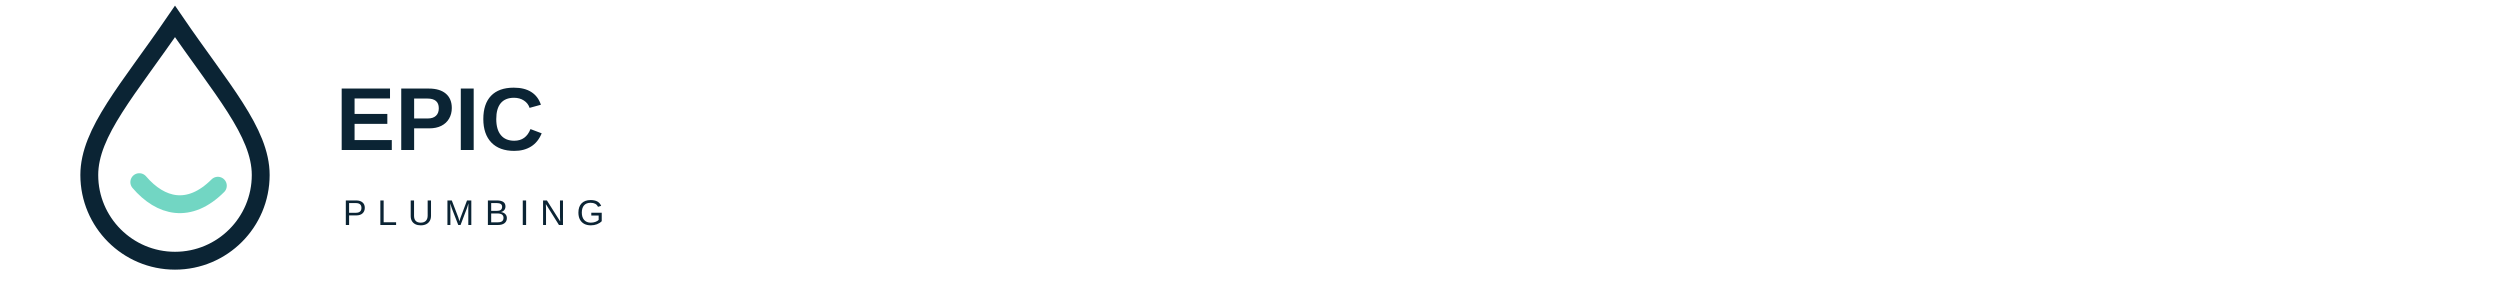
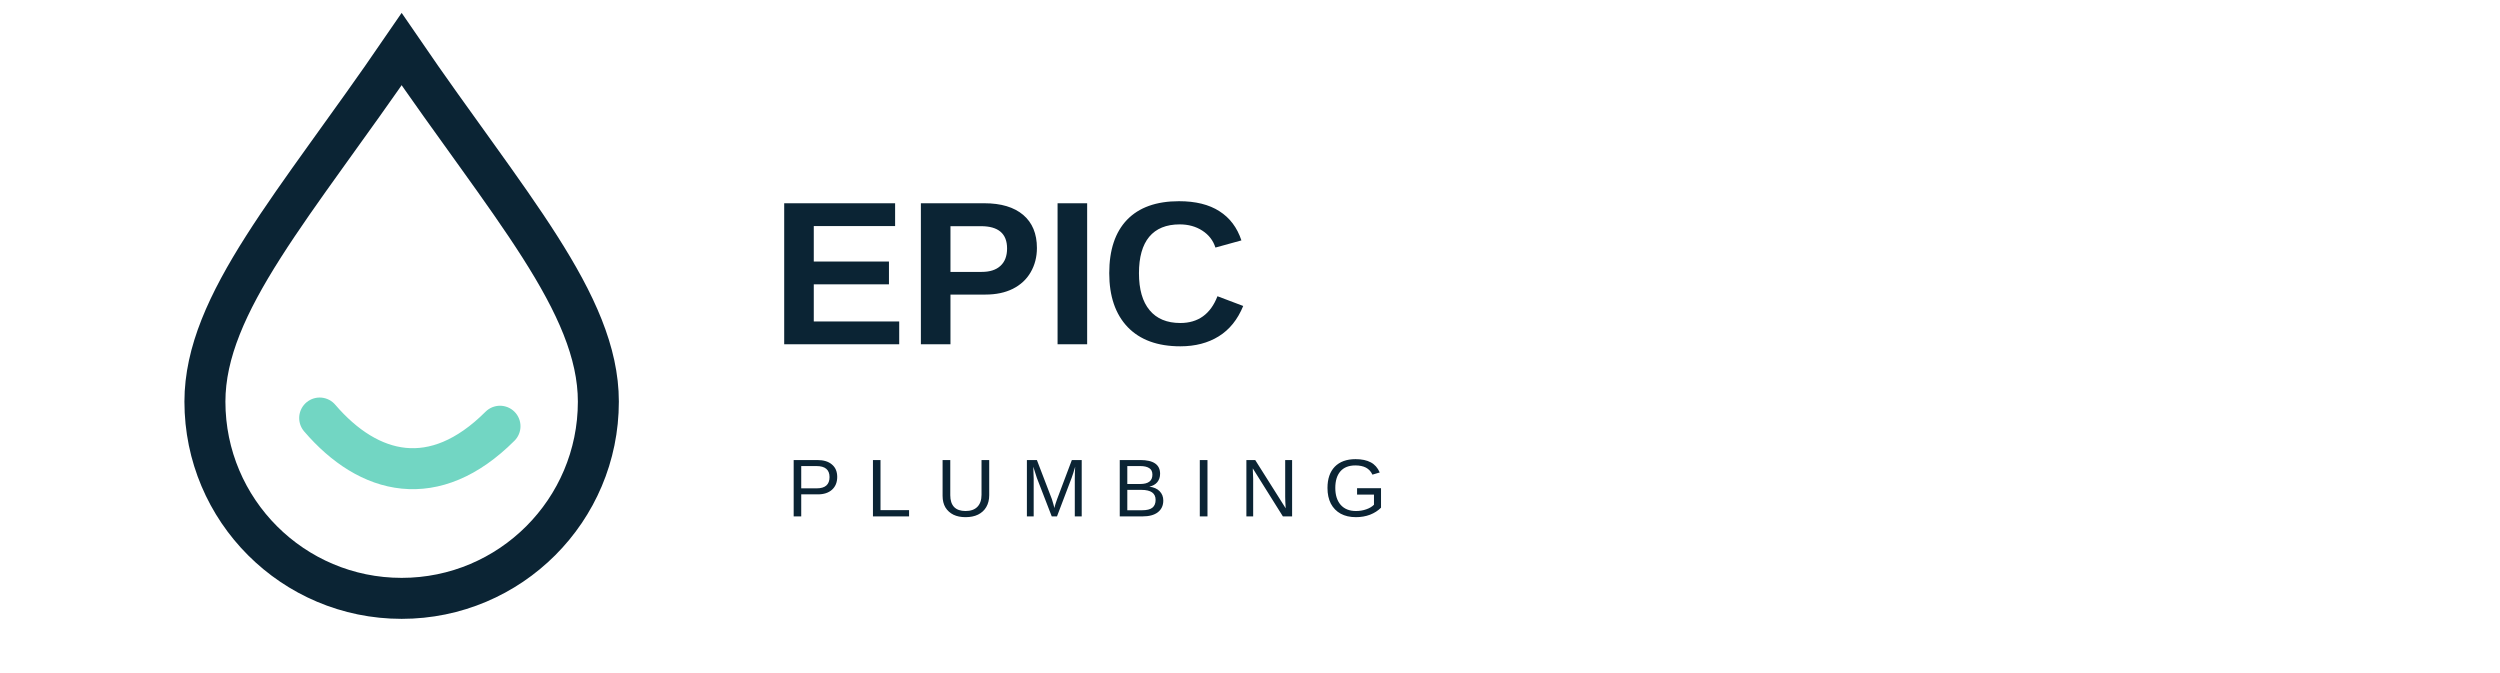
- <svg xmlns="http://www.w3.org/2000/svg" viewBox="0 0 700 82" role="img" aria-label="Epic Plumbing LLC logo concept C">
+ <svg xmlns="http://www.w3.org/2000/svg" viewBox="0 0 305 82" role="img" aria-label="Epic Plumbing LLC logo concept C">
  <path d="M49 6c-13 19-24 31-24 43a24 24 0 0 0 48 0C73 37 62 25 49 6Z" fill="none" stroke="#0b2434" stroke-width="5" />
  <path d="M39 51c6 7 14 9 22 1" fill="none" stroke="#72d6c3" stroke-width="5" stroke-linecap="round" />
  <text x="94" y="42" fill="#0b2434" font-family="Arial,sans-serif" font-size="25" font-weight="800">EPIC</text>
  <text x="96" y="63" fill="#0b2434" font-family="Arial,sans-serif" font-size="10" letter-spacing="3">PLUMBING</text>
</svg>
